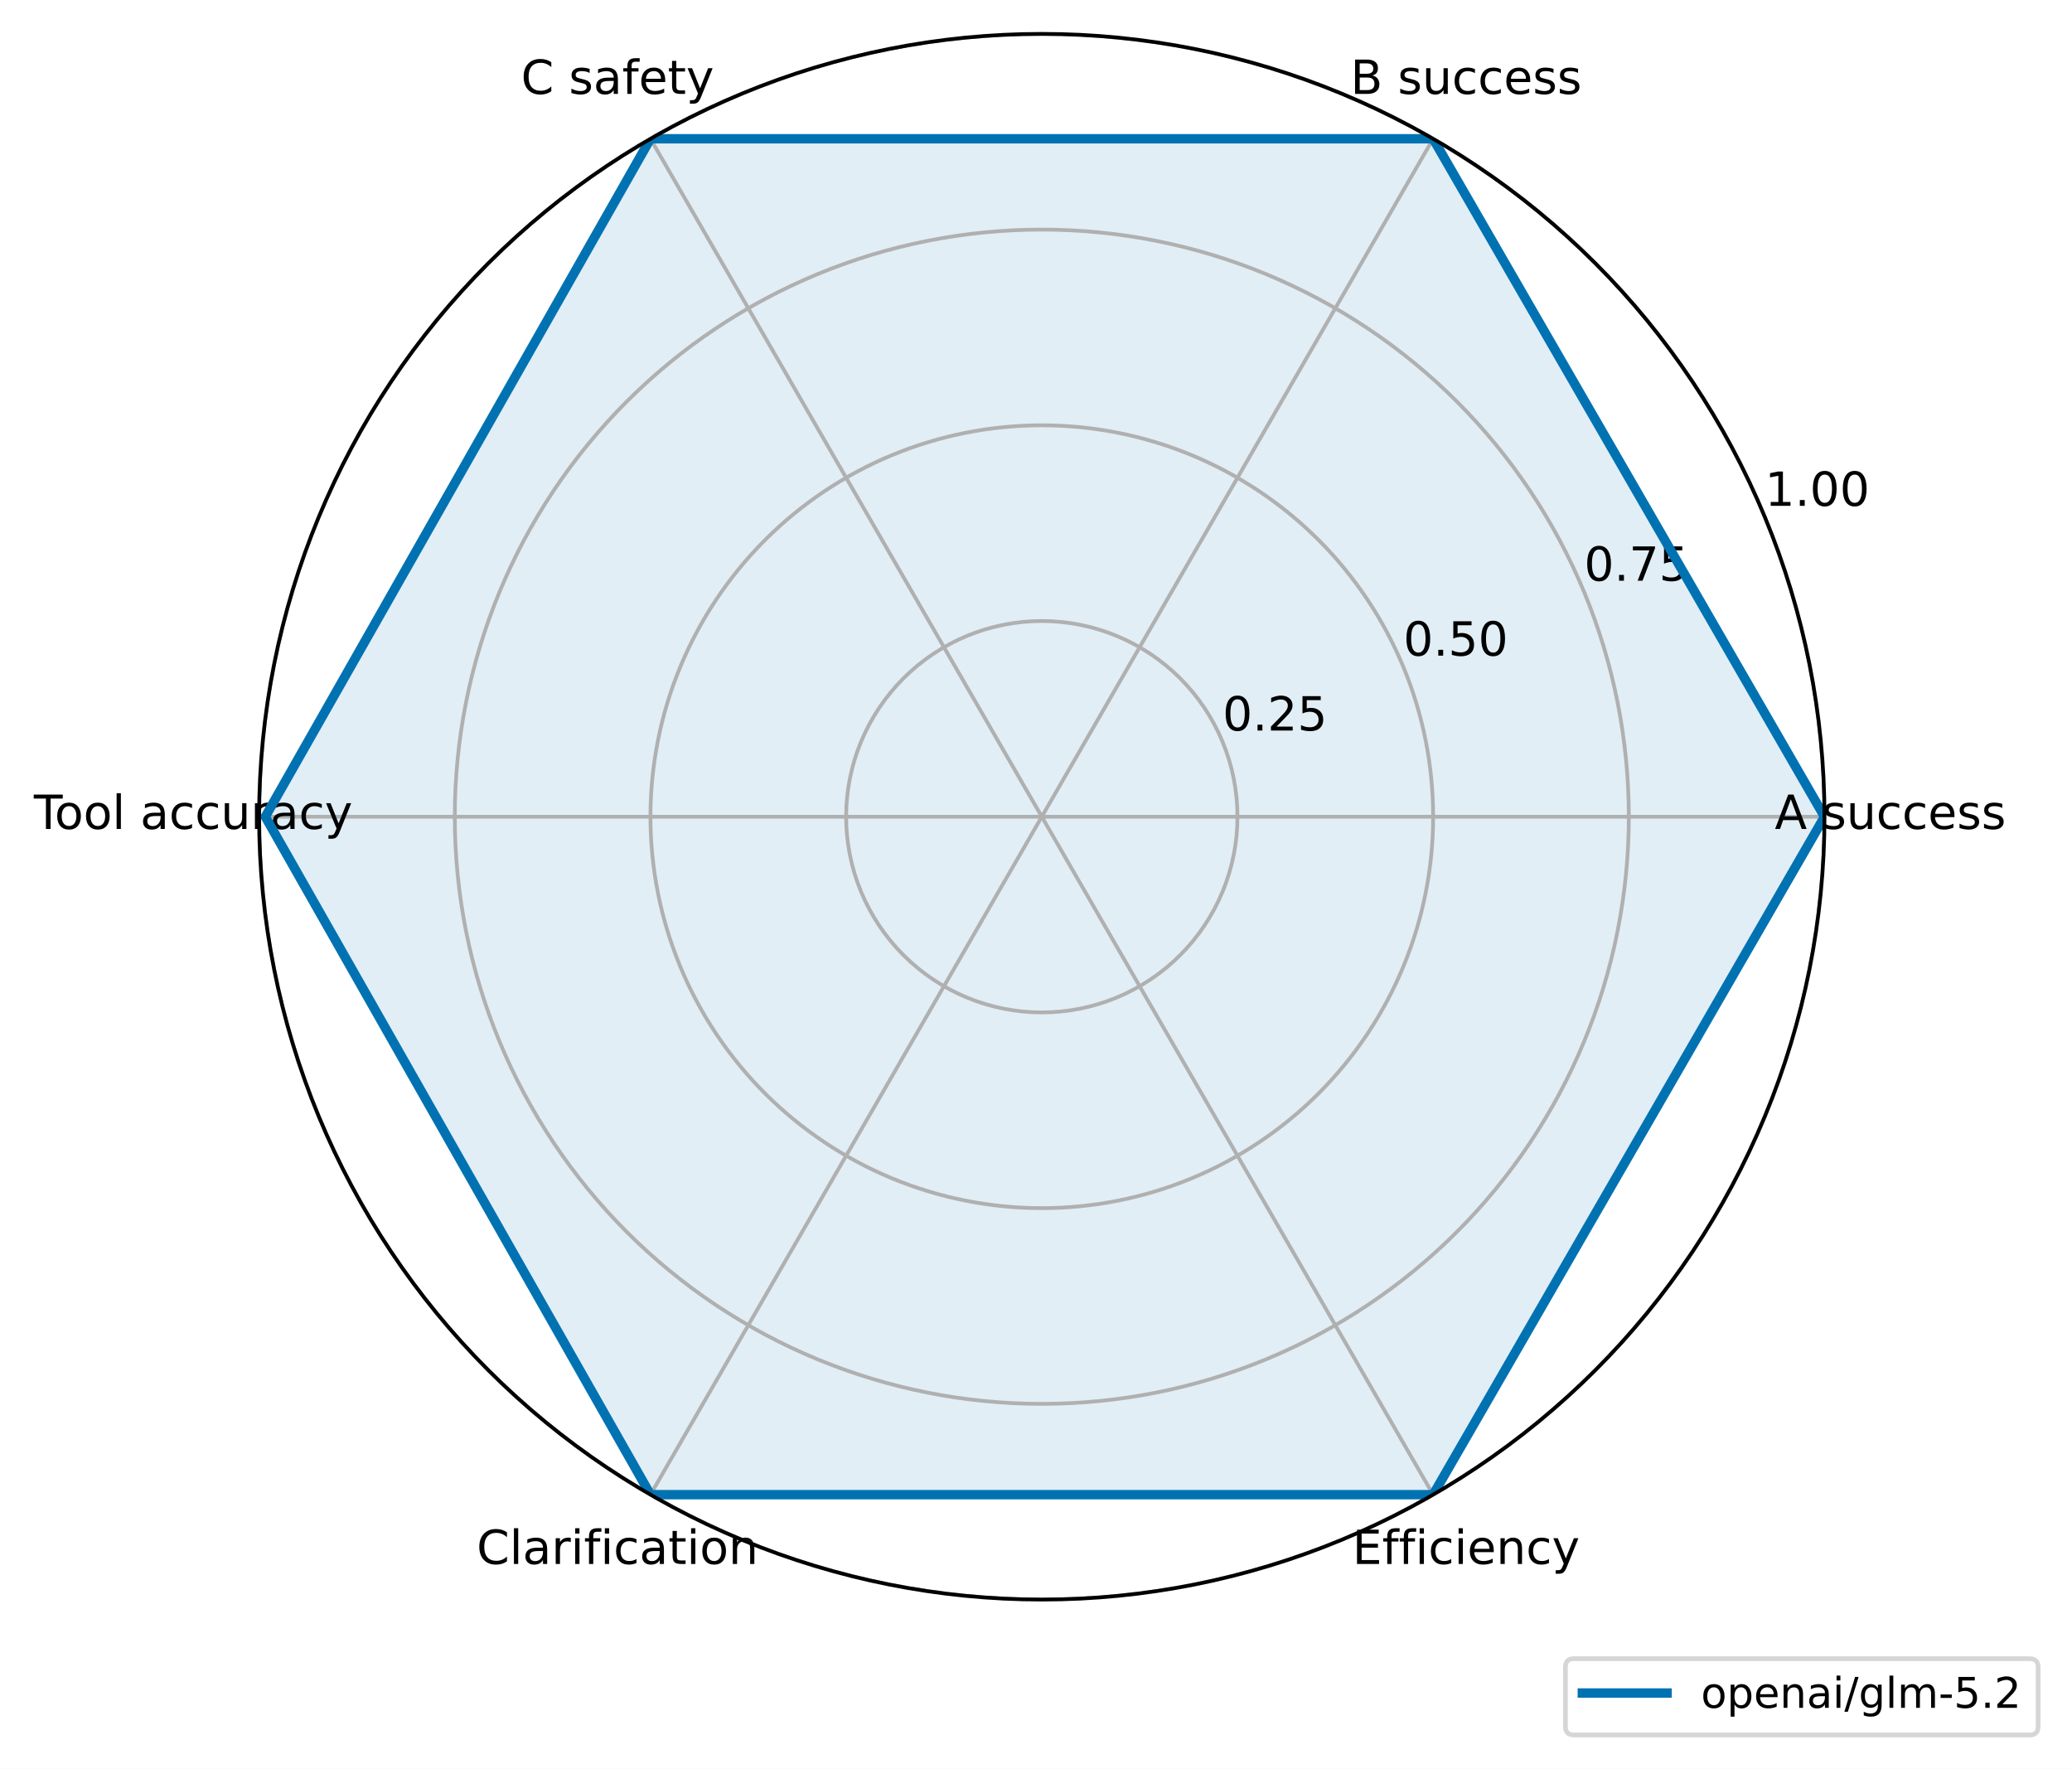
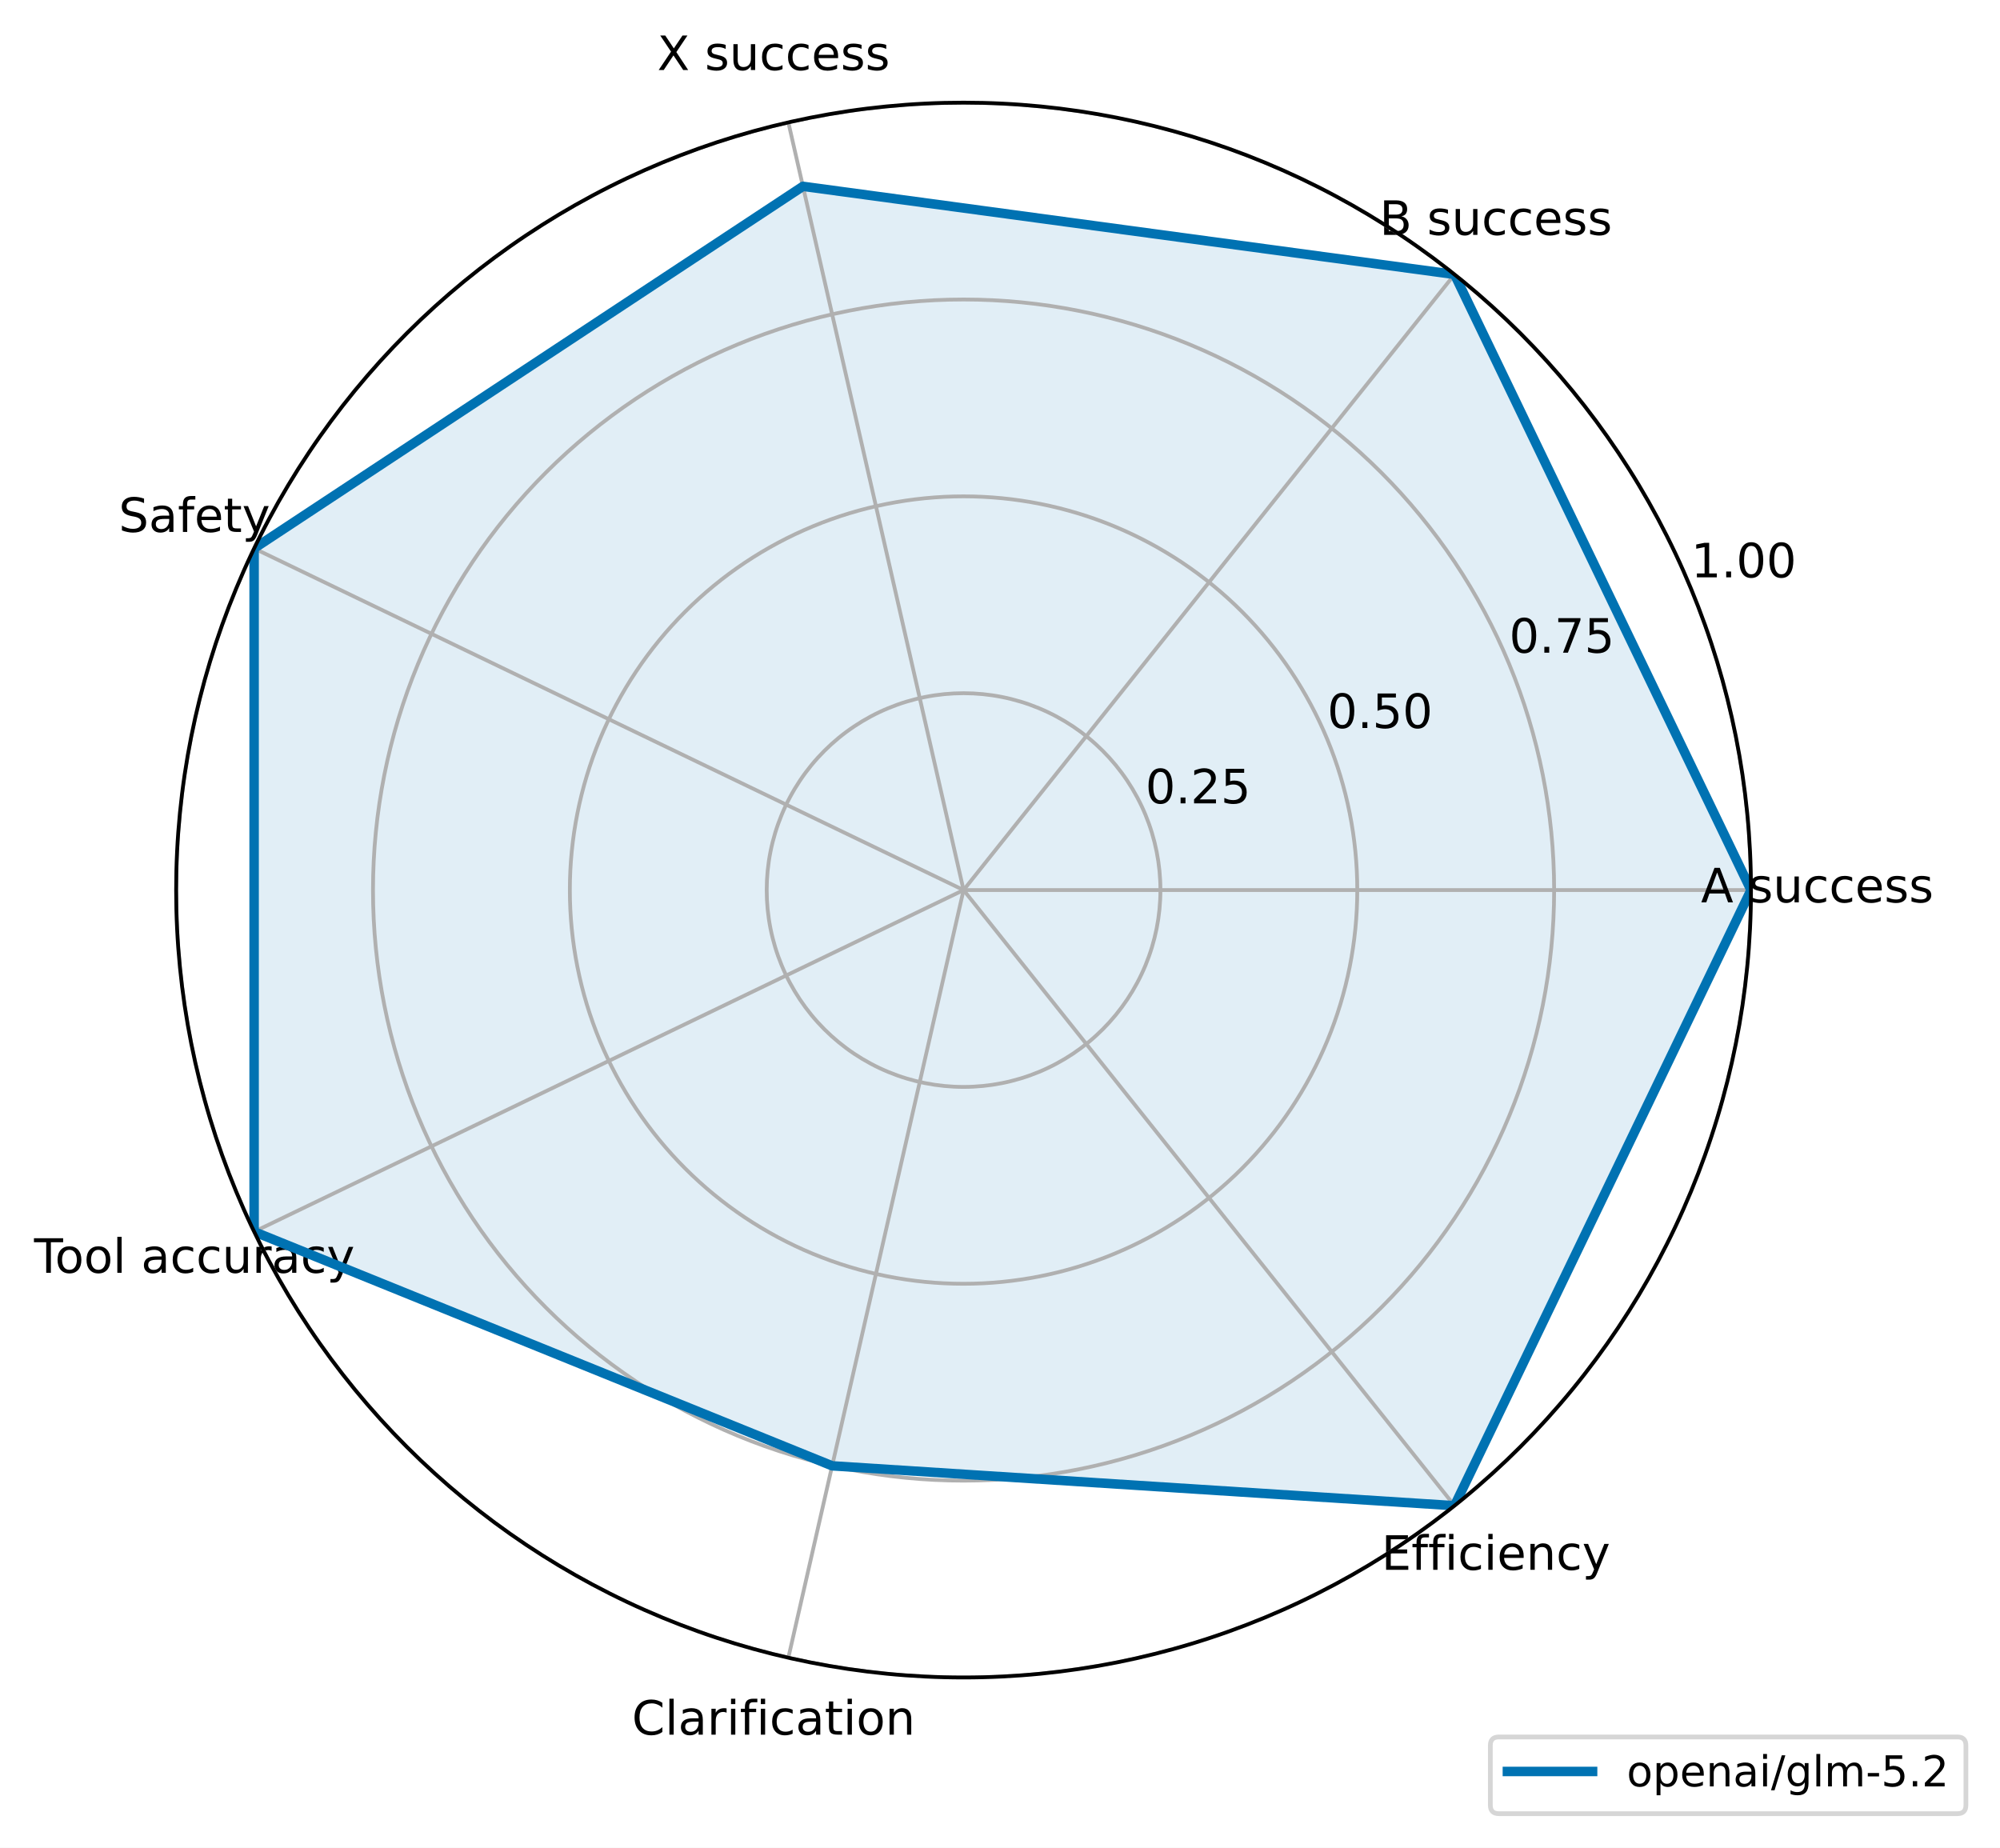
- <svg xmlns="http://www.w3.org/2000/svg" width="440.297pt" height="375.804pt" viewBox="0 0 440.297 375.804" version="1.1">
+ <svg xmlns="http://www.w3.org/2000/svg" width="422.44pt" height="390.283pt" viewBox="0 0 422.44 390.283" version="1.1">
  <defs>
    <style type="text/css">*{stroke-linejoin: round; stroke-linecap: butt}</style>
  </defs>
  <g id="figure_1">
    <g id="patch_1">
-       <path d="M 0 375.804  L 440.297 375.804  L 440.297 0  L 0 0  z " style="fill: #ffffff" />
+       <path d="M 0 390.283  L 422.44 390.283  L 422.44 0  L 0 0  z " style="fill: #ffffff" />
    </g>
    <g id="axes_1">
      <g id="patch_2">
-         <path d="M 387.701 173.52  C 387.701 151.679 383.399 130.05 375.041 109.872  C 366.682 89.694 354.431 71.358 338.987 55.914  C 323.543 40.47 305.207 28.219 285.029 19.86  C 264.85 11.502 243.222 7.2 221.381 7.2  C 199.54 7.2 177.911 11.502 157.733 19.86  C 137.555 28.219 119.219 40.47 103.775 55.914  C 88.331 71.358 76.079 89.694 67.721 109.872  C 59.363 130.05 55.061 151.679 55.061 173.52  C 55.061 195.361 59.363 216.99 67.721 237.168  C 76.079 257.346 88.331 275.682 103.775 291.126  C 119.219 306.57 137.555 318.821 157.733 327.18  C 177.911 335.538 199.54 339.84 221.381 339.84  C 243.222 339.84 264.85 335.538 285.029 327.18  C 305.207 318.821 323.543 306.57 338.987 291.126  C 354.431 275.682 366.682 257.346 375.041 237.168  C 383.399 216.99 387.701 195.361 387.701 173.52  M 221.381 173.52  C 221.381 173.52 221.381 173.52 221.381 173.52  C 221.381 173.52 221.381 173.52 221.381 173.52  C 221.381 173.52 221.381 173.52 221.381 173.52  C 221.381 173.52 221.381 173.52 221.381 173.52  C 221.381 173.52 221.381 173.52 221.381 173.52  C 221.381 173.52 221.381 173.52 221.381 173.52  C 221.381 173.52 221.381 173.52 221.381 173.52  C 221.381 173.52 221.381 173.52 221.381 173.52  C 221.381 173.52 221.381 173.52 221.381 173.52  C 221.381 173.52 221.381 173.52 221.381 173.52  C 221.381 173.52 221.381 173.52 221.381 173.52  C 221.381 173.52 221.381 173.52 221.381 173.52  C 221.381 173.52 221.381 173.52 221.381 173.52  C 221.381 173.52 221.381 173.52 221.381 173.52  C 221.381 173.52 221.381 173.52 221.381 173.52  C 221.381 173.52 221.381 173.52 221.381 173.52  z " style="fill: #ffffff" />
+         <path d="M 369.844 187.999  C 369.844 166.158 365.541 144.529 357.183 124.351  C 348.825 104.173 336.574 85.837 321.13 70.393  C 305.686 54.949 287.35 42.698 267.172 34.339  C 246.993 25.981 225.365 21.679 203.524 21.679  C 181.683 21.679 160.054 25.981 139.876 34.339  C 119.697 42.698 101.362 54.949 85.918 70.393  C 70.474 85.837 58.222 104.173 49.864 124.351  C 41.506 144.529 37.204 166.158 37.204 187.999  C 37.204 209.84 41.506 231.469 49.864 251.647  C 58.222 271.825 70.474 290.161 85.918 305.605  C 101.362 321.049 119.697 333.3 139.876 341.659  C 160.054 350.017 181.683 354.319 203.524 354.319  C 225.365 354.319 246.993 350.017 267.172 341.659  C 287.35 333.3 305.686 321.049 321.13 305.605  C 336.574 290.161 348.825 271.825 357.183 251.647  C 365.541 231.469 369.844 209.84 369.844 187.999  M 203.524 187.999  C 203.524 187.999 203.524 187.999 203.524 187.999  C 203.524 187.999 203.524 187.999 203.524 187.999  C 203.524 187.999 203.524 187.999 203.524 187.999  C 203.524 187.999 203.524 187.999 203.524 187.999  C 203.524 187.999 203.524 187.999 203.524 187.999  C 203.524 187.999 203.524 187.999 203.524 187.999  C 203.524 187.999 203.524 187.999 203.524 187.999  C 203.524 187.999 203.524 187.999 203.524 187.999  C 203.524 187.999 203.524 187.999 203.524 187.999  C 203.524 187.999 203.524 187.999 203.524 187.999  C 203.524 187.999 203.524 187.999 203.524 187.999  C 203.524 187.999 203.524 187.999 203.524 187.999  C 203.524 187.999 203.524 187.999 203.524 187.999  C 203.524 187.999 203.524 187.999 203.524 187.999  C 203.524 187.999 203.524 187.999 203.524 187.999  C 203.524 187.999 203.524 187.999 203.524 187.999  z " style="fill: #ffffff" />
      </g>
      <g id="patch_3">
-         <path d="M 387.701 173.52  L 304.541 29.483  L 138.221 29.483  L 56.375 173.52  L 138.221 317.557  L 304.541 317.557  z " clip-path="url(#p1b00bab82e)" style="fill: #0072b2; opacity: 0.12; stroke: #0072b2; stroke-linejoin: miter" />
+         <path d="M 369.844 187.999  L 307.222 57.965  L 169.597 39.356  L 53.675 115.835  L 53.675 260.163  L 175.766 309.612  L 307.222 318.033  z " clip-path="url(#pf317a92912)" style="fill: #0072b2; opacity: 0.12; stroke: #0072b2; stroke-linejoin: miter" />
      </g>
      <g id="matplotlib.axis_1">
        <g id="xtick_1">
          <g id="line2d_1">
-             <path d="M 221.381 173.52  L 387.701 173.52  " clip-path="url(#p1b00bab82e)" style="fill: none; stroke: #b0b0b0; stroke-width: 0.8; stroke-linecap: square" />
+             <path d="M 203.524 187.999  L 369.844 187.999  " clip-path="url(#pf317a92912)" style="fill: none; stroke: #b0b0b0; stroke-width: 0.8; stroke-linecap: square" />
          </g>
          <g id="text_1">
-             <text style="font-size: 10px; font-family: 'DejaVu Sans', 'Bitstream Vera Sans', 'Computer Modern Sans Serif', 'Lucida Grande', 'Verdana', 'Geneva', 'Lucid', 'Arial', 'Helvetica', 'Avant Garde', sans-serif; text-anchor: middle" x="401.701" y="176.118" transform="rotate(-0 401.7009 176.1177)">A success</text>
+             <text style="font-size: 10px; font-family: 'DejaVu Sans', 'Bitstream Vera Sans', 'Computer Modern Sans Serif', 'Lucida Grande', 'Verdana', 'Geneva', 'Lucid', 'Arial', 'Helvetica', 'Avant Garde', sans-serif; text-anchor: middle" x="383.844" y="190.597" transform="rotate(-0 383.8436 190.5967)">A success</text>
          </g>
        </g>
        <g id="xtick_2">
          <g id="line2d_2">
-             <path d="M 221.381 173.52  L 304.541 29.483  " clip-path="url(#p1b00bab82e)" style="fill: none; stroke: #b0b0b0; stroke-width: 0.8; stroke-linecap: square" />
+             <path d="M 203.524 187.999  L 307.222 57.965  " clip-path="url(#pf317a92912)" style="fill: none; stroke: #b0b0b0; stroke-width: 0.8; stroke-linecap: square" />
          </g>
          <g id="text_2">
-             <text style="font-size: 10px; font-family: 'DejaVu Sans', 'Bitstream Vera Sans', 'Computer Modern Sans Serif', 'Lucida Grande', 'Verdana', 'Geneva', 'Lucid', 'Arial', 'Helvetica', 'Avant Garde', sans-serif; text-anchor: middle" x="311.541" y="19.956" transform="rotate(-0 311.5409 19.95595)">B success</text>
+             <text style="font-size: 10px; font-family: 'DejaVu Sans', 'Bitstream Vera Sans', 'Computer Modern Sans Serif', 'Lucida Grande', 'Verdana', 'Geneva', 'Lucid', 'Arial', 'Helvetica', 'Avant Garde', sans-serif; text-anchor: middle" x="315.951" y="49.617" transform="rotate(-0 315.9513 49.6168)">B success</text>
          </g>
        </g>
        <g id="xtick_3">
          <g id="line2d_3">
-             <path d="M 221.381 173.52  L 138.221 29.483  " clip-path="url(#p1b00bab82e)" style="fill: none; stroke: #b0b0b0; stroke-width: 0.8; stroke-linecap: square" />
+             <path d="M 203.524 187.999  L 166.514 25.849  " clip-path="url(#pf317a92912)" style="fill: none; stroke: #b0b0b0; stroke-width: 0.8; stroke-linecap: square" />
          </g>
          <g id="text_3">
-             <text style="font-size: 10px; font-family: 'DejaVu Sans', 'Bitstream Vera Sans', 'Computer Modern Sans Serif', 'Lucida Grande', 'Verdana', 'Geneva', 'Lucid', 'Arial', 'Helvetica', 'Avant Garde', sans-serif; text-anchor: middle" x="131.221" y="19.956" transform="rotate(-0 131.2209 19.95635)">C safety</text>
+             <text style="font-size: 10px; font-family: 'DejaVu Sans', 'Bitstream Vera Sans', 'Computer Modern Sans Serif', 'Lucida Grande', 'Verdana', 'Geneva', 'Lucid', 'Arial', 'Helvetica', 'Avant Garde', sans-serif; text-anchor: middle" x="163.399" y="14.798" transform="rotate(-0 163.3987 14.79766)">X success</text>
          </g>
        </g>
        <g id="xtick_4">
          <g id="line2d_4">
-             <path d="M 221.381 173.52  L 55.061 173.52  " clip-path="url(#p1b00bab82e)" style="fill: none; stroke: #b0b0b0; stroke-width: 0.8; stroke-linecap: square" />
+             <path d="M 203.524 187.999  L 53.675 115.835  " clip-path="url(#pf317a92912)" style="fill: none; stroke: #b0b0b0; stroke-width: 0.8; stroke-linecap: square" />
          </g>
          <g id="text_4">
-             <text style="font-size: 10px; font-family: 'DejaVu Sans', 'Bitstream Vera Sans', 'Computer Modern Sans Serif', 'Lucida Grande', 'Verdana', 'Geneva', 'Lucid', 'Arial', 'Helvetica', 'Avant Garde', sans-serif; text-anchor: middle" x="41.061" y="176.118" transform="rotate(-0 41.06094 176.118)">Tool accuracy</text>
+             <text style="font-size: 10px; font-family: 'DejaVu Sans', 'Bitstream Vera Sans', 'Computer Modern Sans Serif', 'Lucida Grande', 'Verdana', 'Geneva', 'Lucid', 'Arial', 'Helvetica', 'Avant Garde', sans-serif; text-anchor: middle" x="41.061" y="112.359" transform="rotate(-0 41.06094 112.3591)">Safety</text>
          </g>
        </g>
        <g id="xtick_5">
          <g id="line2d_5">
-             <path d="M 221.381 173.52  L 138.221 317.557  " clip-path="url(#p1b00bab82e)" style="fill: none; stroke: #b0b0b0; stroke-width: 0.8; stroke-linecap: square" />
+             <path d="M 203.524 187.999  L 53.675 260.163  " clip-path="url(#pf317a92912)" style="fill: none; stroke: #b0b0b0; stroke-width: 0.8; stroke-linecap: square" />
          </g>
          <g id="text_5">
-             <text style="font-size: 10px; font-family: 'DejaVu Sans', 'Bitstream Vera Sans', 'Computer Modern Sans Serif', 'Lucida Grande', 'Verdana', 'Geneva', 'Lucid', 'Arial', 'Helvetica', 'Avant Garde', sans-serif; text-anchor: middle" x="131.221" y="332.28" transform="rotate(-0 131.2209 332.2797)">Clarification</text>
+             <text style="font-size: 10px; font-family: 'DejaVu Sans', 'Bitstream Vera Sans', 'Computer Modern Sans Serif', 'Lucida Grande', 'Verdana', 'Geneva', 'Lucid', 'Arial', 'Helvetica', 'Avant Garde', sans-serif; text-anchor: middle" x="41.061" y="268.835" transform="rotate(-0 41.06094 268.835)">Tool accuracy</text>
          </g>
        </g>
        <g id="xtick_6">
          <g id="line2d_6">
-             <path d="M 221.381 173.52  L 304.541 317.557  " clip-path="url(#p1b00bab82e)" style="fill: none; stroke: #b0b0b0; stroke-width: 0.8; stroke-linecap: square" />
+             <path d="M 203.524 187.999  L 166.514 350.149  " clip-path="url(#pf317a92912)" style="fill: none; stroke: #b0b0b0; stroke-width: 0.8; stroke-linecap: square" />
          </g>
          <g id="text_6">
-             <text style="font-size: 10px; font-family: 'DejaVu Sans', 'Bitstream Vera Sans', 'Computer Modern Sans Serif', 'Lucida Grande', 'Verdana', 'Geneva', 'Lucid', 'Arial', 'Helvetica', 'Avant Garde', sans-serif; text-anchor: middle" x="311.541" y="332.28" transform="rotate(-0 311.5409 332.2797)">Efficiency</text>
+             <text style="font-size: 10px; font-family: 'DejaVu Sans', 'Bitstream Vera Sans', 'Computer Modern Sans Serif', 'Lucida Grande', 'Verdana', 'Geneva', 'Lucid', 'Arial', 'Helvetica', 'Avant Garde', sans-serif; text-anchor: middle" x="163.399" y="366.396" transform="rotate(-0 163.3987 366.396)">Clarification</text>
+           </g>
+         </g>
+         <g id="xtick_7">
+           <g id="line2d_7">
+             <path d="M 203.524 187.999  L 307.222 318.033  " clip-path="url(#pf317a92912)" style="fill: none; stroke: #b0b0b0; stroke-width: 0.8; stroke-linecap: square" />
+           </g>
+           <g id="text_7">
+             <text style="font-size: 10px; font-family: 'DejaVu Sans', 'Bitstream Vera Sans', 'Computer Modern Sans Serif', 'Lucida Grande', 'Verdana', 'Geneva', 'Lucid', 'Arial', 'Helvetica', 'Avant Garde', sans-serif; text-anchor: middle" x="315.951" y="331.577" transform="rotate(-0 315.9513 331.5769)">Efficiency</text>
          </g>
        </g>
      </g>
      <g id="matplotlib.axis_2">
        <g id="ytick_1">
-           <g id="line2d_7">
-             <path d="M 262.961 173.52  C 262.961 168.06 261.885 162.653 259.796 157.608  C 257.706 152.563 254.643 147.979 250.782 144.119  C 246.921 140.258 242.338 137.195 237.293 135.105  C 232.248 133.016 226.841 131.94 221.381 131.94  C 215.921 131.94 210.514 133.016 205.469 135.105  C 200.424 137.195 195.84 140.258 191.979 144.119  C 188.118 147.979 185.056 152.563 182.966 157.608  C 180.876 162.653 179.801 168.06 179.801 173.52  C 179.801 178.98 180.876 184.387 182.966 189.432  C 185.056 194.477 188.118 199.061 191.979 202.922  C 195.84 206.782 200.424 209.845 205.469 211.935  C 210.514 214.024 215.921 215.1 221.381 215.1  C 226.841 215.1 232.248 214.024 237.293 211.935  C 242.338 209.845 246.921 206.782 250.782 202.922  C 254.643 199.061 257.706 194.477 259.796 189.432  C 261.885 184.387 262.961 178.98 262.961 173.52  " clip-path="url(#p1b00bab82e)" style="fill: none; stroke: #b0b0b0; stroke-width: 0.8; stroke-linecap: square" />
+           <g id="line2d_8">
+             <path d="M 245.104 187.999  C 245.104 182.539 244.028 177.132 241.939 172.087  C 239.849 167.042 236.786 162.458 232.925 158.598  C 229.064 154.737 224.48 151.674 219.436 149.584  C 214.391 147.495 208.984 146.419 203.524 146.419  C 198.063 146.419 192.656 147.495 187.612 149.584  C 182.567 151.674 177.983 154.737 174.122 158.598  C 170.261 162.458 167.198 167.042 165.109 172.087  C 163.019 177.132 161.944 182.539 161.944 187.999  C 161.944 193.459 163.019 198.866 165.109 203.911  C 167.198 208.956 170.261 213.54 174.122 217.401  C 177.983 221.261 182.567 224.324 187.612 226.414  C 192.656 228.503 198.063 229.579 203.524 229.579  C 208.984 229.579 214.391 228.503 219.436 226.414  C 224.48 224.324 229.064 221.261 232.925 217.401  C 236.786 213.54 239.849 208.956 241.939 203.911  C 244.028 198.866 245.104 193.459 245.104 187.999  " clip-path="url(#pf317a92912)" style="fill: none; stroke: #b0b0b0; stroke-width: 0.8; stroke-linecap: square" />
          </g>
-           <g id="text_7">
-             <text style="font-size: 10px; font-family: 'DejaVu Sans', 'Bitstream Vera Sans', 'Computer Modern Sans Serif', 'Lucida Grande', 'Verdana', 'Geneva', 'Lucid', 'Arial', 'Helvetica', 'Avant Garde', sans-serif; text-anchor: start" x="259.796" y="155.206" transform="rotate(-0 259.7958 155.2057)">0.25</text>
+           <g id="text_8">
+             <text style="font-size: 10px; font-family: 'DejaVu Sans', 'Bitstream Vera Sans', 'Computer Modern Sans Serif', 'Lucida Grande', 'Verdana', 'Geneva', 'Lucid', 'Arial', 'Helvetica', 'Avant Garde', sans-serif; text-anchor: start" x="241.939" y="169.685" transform="rotate(-0 241.9386 169.6847)">0.25</text>
          </g>
        </g>
        <g id="ytick_2">
-           <g id="line2d_8">
-             <path d="M 304.541 173.52  C 304.541 162.6 302.39 151.785 298.211 141.696  C 294.032 131.607 287.906 122.439 280.184 114.717  C 272.462 106.995 263.294 100.869 253.205 96.69  C 243.116 92.511 232.301 90.36 221.381 90.36  C 210.46 90.36 199.646 92.511 189.557 96.69  C 179.468 100.869 170.3 106.995 162.578 114.717  C 154.856 122.439 148.73 131.607 144.551 141.696  C 140.372 151.785 138.221 162.6 138.221 173.52  C 138.221 184.44 140.372 195.255 144.551 205.344  C 148.73 215.433 154.856 224.601 162.578 232.323  C 170.3 240.045 179.468 246.171 189.557 250.35  C 199.646 254.529 210.46 256.68 221.381 256.68  C 232.301 256.68 243.116 254.529 253.205 250.35  C 263.294 246.171 272.462 240.045 280.184 232.323  C 287.906 224.601 294.032 215.433 298.211 205.344  C 302.39 195.255 304.541 184.44 304.541 173.52  " clip-path="url(#p1b00bab82e)" style="fill: none; stroke: #b0b0b0; stroke-width: 0.8; stroke-linecap: square" />
+           <g id="line2d_9">
+             <path d="M 286.684 187.999  C 286.684 177.079 284.533 166.264 280.353 156.175  C 276.174 146.086 270.049 136.918 262.327 129.196  C 254.605 121.474 245.437 115.348 235.348 111.169  C 225.258 106.99 214.444 104.839 203.524 104.839  C 192.603 104.839 181.789 106.99 171.7 111.169  C 161.61 115.348 152.443 121.474 144.721 129.196  C 136.999 136.918 130.873 146.086 126.694 156.175  C 122.515 166.264 120.364 177.079 120.364 187.999  C 120.364 198.919 122.515 209.734 126.694 219.823  C 130.873 229.912 136.999 239.08 144.721 246.802  C 152.443 254.524 161.61 260.65 171.7 264.829  C 181.789 269.008 192.603 271.159 203.524 271.159  C 214.444 271.159 225.258 269.008 235.348 264.829  C 245.437 260.65 254.605 254.524 262.327 246.802  C 270.049 239.08 276.174 229.912 280.353 219.823  C 284.533 209.734 286.684 198.919 286.684 187.999  " clip-path="url(#pf317a92912)" style="fill: none; stroke: #b0b0b0; stroke-width: 0.8; stroke-linecap: square" />
          </g>
-           <g id="text_8">
-             <text style="font-size: 10px; font-family: 'DejaVu Sans', 'Bitstream Vera Sans', 'Computer Modern Sans Serif', 'Lucida Grande', 'Verdana', 'Geneva', 'Lucid', 'Arial', 'Helvetica', 'Avant Garde', sans-serif; text-anchor: start" x="298.211" y="139.294" transform="rotate(-0 298.2108 139.2937)">0.50</text>
+           <g id="text_9">
+             <text style="font-size: 10px; font-family: 'DejaVu Sans', 'Bitstream Vera Sans', 'Computer Modern Sans Serif', 'Lucida Grande', 'Verdana', 'Geneva', 'Lucid', 'Arial', 'Helvetica', 'Avant Garde', sans-serif; text-anchor: start" x="280.353" y="153.773" transform="rotate(-0 280.3535 153.7727)">0.50</text>
          </g>
        </g>
        <g id="ytick_3">
-           <g id="line2d_9">
-             <path d="M 346.121 173.52  C 346.121 157.139 342.894 140.918 336.626 125.784  C 330.357 110.65 321.168 96.898 309.585 85.316  C 298.003 73.733 284.251 64.544 269.117 58.275  C 253.983 52.007 237.762 48.78 221.381 48.78  C 205 48.78 188.779 52.007 173.645 58.275  C 158.511 64.544 144.759 73.733 133.176 85.316  C 121.594 96.898 112.405 110.65 106.136 125.784  C 99.868 140.918 96.641 157.139 96.641 173.52  C 96.641 189.901 99.868 206.122 106.136 221.256  C 112.405 236.39 121.594 250.142 133.176 261.724  C 144.759 273.307 158.511 282.496 173.645 288.765  C 188.779 295.033 205 298.26 221.381 298.26  C 237.762 298.26 253.983 295.033 269.117 288.765  C 284.251 282.496 298.003 273.307 309.585 261.724  C 321.168 250.142 330.357 236.39 336.626 221.256  C 342.894 206.122 346.121 189.901 346.121 173.52  " clip-path="url(#p1b00bab82e)" style="fill: none; stroke: #b0b0b0; stroke-width: 0.8; stroke-linecap: square" />
+           <g id="line2d_10">
+             <path d="M 328.264 187.999  C 328.264 171.618 325.037 155.397 318.768 140.263  C 312.5 125.129 303.311 111.377 291.728 99.795  C 280.145 88.212 266.393 79.023 251.26 72.754  C 236.126 66.486 219.904 63.259 203.524 63.259  C 187.143 63.259 170.922 66.486 155.788 72.754  C 140.654 79.023 126.902 88.212 115.319 99.795  C 103.736 111.377 94.548 125.129 88.279 140.263  C 82.01 155.397 78.784 171.618 78.784 187.999  C 78.784 204.38 82.01 220.601 88.279 235.735  C 94.548 250.869 103.736 264.621 115.319 276.204  C 126.902 287.786 140.654 296.975 155.788 303.244  C 170.922 309.512 187.143 312.739 203.524 312.739  C 219.904 312.739 236.126 309.512 251.26 303.244  C 266.393 296.975 280.145 287.786 291.728 276.204  C 303.311 264.621 312.5 250.869 318.768 235.735  C 325.037 220.601 328.264 204.38 328.264 187.999  " clip-path="url(#pf317a92912)" style="fill: none; stroke: #b0b0b0; stroke-width: 0.8; stroke-linecap: square" />
          </g>
-           <g id="text_9">
-             <text style="font-size: 10px; font-family: 'DejaVu Sans', 'Bitstream Vera Sans', 'Computer Modern Sans Serif', 'Lucida Grande', 'Verdana', 'Geneva', 'Lucid', 'Arial', 'Helvetica', 'Avant Garde', sans-serif; text-anchor: start" x="336.626" y="123.382" transform="rotate(-0 336.6257 123.3817)">0.75</text>
+           <g id="text_10">
+             <text style="font-size: 10px; font-family: 'DejaVu Sans', 'Bitstream Vera Sans', 'Computer Modern Sans Serif', 'Lucida Grande', 'Verdana', 'Geneva', 'Lucid', 'Arial', 'Helvetica', 'Avant Garde', sans-serif; text-anchor: start" x="318.768" y="137.861" transform="rotate(-0 318.7684 137.8607)">0.75</text>
          </g>
        </g>
        <g id="ytick_4">
-           <g id="line2d_10">
-             <path d="M 387.701 173.52  C 387.701 151.679 383.399 130.05 375.041 109.872  C 366.682 89.694 354.431 71.358 338.987 55.914  C 323.543 40.47 305.207 28.219 285.029 19.86  C 264.85 11.502 243.222 7.2 221.381 7.2  C 199.54 7.2 177.911 11.502 157.733 19.86  C 137.555 28.219 119.219 40.47 103.775 55.914  C 88.331 71.358 76.079 89.694 67.721 109.872  C 59.363 130.05 55.061 151.679 55.061 173.52  C 55.061 195.361 59.363 216.99 67.721 237.168  C 76.079 257.346 88.331 275.682 103.775 291.126  C 119.219 306.57 137.555 318.821 157.733 327.18  C 177.911 335.538 199.54 339.84 221.381 339.84  C 243.222 339.84 264.85 335.538 285.029 327.18  C 305.207 318.821 323.543 306.57 338.987 291.126  C 354.431 275.682 366.682 257.346 375.041 237.168  C 383.399 216.99 387.701 195.361 387.701 173.52  " clip-path="url(#p1b00bab82e)" style="fill: none; stroke: #b0b0b0; stroke-width: 0.8; stroke-linecap: square" />
+           <g id="line2d_11">
+             <path d="M 369.844 187.999  C 369.844 166.158 365.541 144.529 357.183 124.351  C 348.825 104.173 336.574 85.837 321.13 70.393  C 305.686 54.949 287.35 42.698 267.172 34.339  C 246.993 25.981 225.365 21.679 203.524 21.679  C 181.683 21.679 160.054 25.981 139.876 34.339  C 119.697 42.698 101.362 54.949 85.918 70.393  C 70.474 85.837 58.222 104.173 49.864 124.351  C 41.506 144.529 37.204 166.158 37.204 187.999  C 37.204 209.84 41.506 231.469 49.864 251.647  C 58.222 271.825 70.474 290.161 85.918 305.605  C 101.362 321.049 119.697 333.3 139.876 341.659  C 160.054 350.017 181.683 354.319 203.524 354.319  C 225.365 354.319 246.993 350.017 267.172 341.659  C 287.35 333.3 305.686 321.049 321.13 305.605  C 336.574 290.161 348.825 271.825 357.183 251.647  C 365.541 231.469 369.844 209.84 369.844 187.999  " clip-path="url(#pf317a92912)" style="fill: none; stroke: #b0b0b0; stroke-width: 0.8; stroke-linecap: square" />
          </g>
-           <g id="text_10">
-             <text style="font-size: 10px; font-family: 'DejaVu Sans', 'Bitstream Vera Sans', 'Computer Modern Sans Serif', 'Lucida Grande', 'Verdana', 'Geneva', 'Lucid', 'Arial', 'Helvetica', 'Avant Garde', sans-serif; text-anchor: start" x="375.041" y="107.47" transform="rotate(-0 375.0406 107.4697)">1.00</text>
+           <g id="text_11">
+             <text style="font-size: 10px; font-family: 'DejaVu Sans', 'Bitstream Vera Sans', 'Computer Modern Sans Serif', 'Lucida Grande', 'Verdana', 'Geneva', 'Lucid', 'Arial', 'Helvetica', 'Avant Garde', sans-serif; text-anchor: start" x="357.183" y="121.949" transform="rotate(-0 357.1833 121.9487)">1.00</text>
          </g>
        </g>
      </g>
-       <g id="line2d_11">
-         <path d="M 387.701 173.52  L 304.541 29.483  L 138.221 29.483  L 56.375 173.52  L 138.221 317.557  L 304.541 317.557  L 387.701 173.52  " clip-path="url(#p1b00bab82e)" style="fill: none; stroke: #0072b2; stroke-width: 2; stroke-linecap: square" />
+       <g id="line2d_12">
+         <path d="M 369.844 187.999  L 307.222 57.965  L 169.597 39.356  L 53.675 115.835  L 53.675 260.163  L 175.766 309.612  L 307.222 318.033  L 369.844 187.999  " clip-path="url(#pf317a92912)" style="fill: none; stroke: #0072b2; stroke-width: 2; stroke-linecap: square" />
      </g>
      <g id="patch_4">
-         <path d="M 387.701 173.52  C 387.701 151.679 383.399 130.05 375.041 109.872  C 366.682 89.694 354.431 71.358 338.987 55.914  C 323.543 40.47 305.207 28.219 285.029 19.86  C 264.85 11.502 243.222 7.2 221.381 7.2  C 199.54 7.2 177.911 11.502 157.733 19.86  C 137.555 28.219 119.219 40.47 103.775 55.914  C 88.331 71.358 76.079 89.694 67.721 109.872  C 59.363 130.05 55.061 151.679 55.061 173.52  C 55.061 195.361 59.363 216.99 67.721 237.168  C 76.079 257.346 88.331 275.682 103.775 291.126  C 119.219 306.57 137.555 318.821 157.733 327.18  C 177.911 335.538 199.54 339.84 221.381 339.84  C 243.222 339.84 264.85 335.538 285.029 327.18  C 305.207 318.821 323.543 306.57 338.987 291.126  C 354.431 275.682 366.682 257.346 375.041 237.168  C 383.399 216.99 387.701 195.361 387.701 173.52  " style="fill: none; stroke: #000000; stroke-width: 0.8; stroke-linejoin: miter; stroke-linecap: square" />
+         <path d="M 369.844 187.999  C 369.844 166.158 365.541 144.529 357.183 124.351  C 348.825 104.173 336.574 85.837 321.13 70.393  C 305.686 54.949 287.35 42.698 267.172 34.339  C 246.993 25.981 225.365 21.679 203.524 21.679  C 181.683 21.679 160.054 25.981 139.876 34.339  C 119.697 42.698 101.362 54.949 85.918 70.393  C 70.474 85.837 58.222 104.173 49.864 124.351  C 41.506 144.529 37.204 166.158 37.204 187.999  C 37.204 209.84 41.506 231.469 49.864 251.647  C 58.222 271.825 70.474 290.161 85.918 305.605  C 101.362 321.049 119.697 333.3 139.876 341.659  C 160.054 350.017 181.683 354.319 203.524 354.319  C 225.365 354.319 246.993 350.017 267.172 341.659  C 287.35 333.3 305.686 321.049 321.13 305.605  C 336.574 290.161 348.825 271.825 357.183 251.647  C 365.541 231.469 369.844 209.84 369.844 187.999  " style="fill: none; stroke: #000000; stroke-width: 0.8; stroke-linejoin: miter; stroke-linecap: square" />
      </g>
      <g id="legend_1">
        <g id="patch_5">
-           <path d="M 334.447 368.604  L 431.297 368.604  Q 433.097 368.604 433.097 366.804  L 433.097 354.203  Q 433.097 352.403 431.297 352.403  L 334.447 352.403  Q 332.647 352.403 332.647 354.203  L 332.647 366.804  Q 332.647 368.604 334.447 368.604  z " style="fill: #ffffff; opacity: 0.8; stroke: #cccccc; stroke-linejoin: miter" />
+           <path d="M 316.59 383.083  L 413.44 383.083  Q 415.24 383.083 415.24 381.283  L 415.24 368.682  Q 415.24 366.882 413.44 366.882  L 316.59 366.882  Q 314.79 366.882 314.79 368.682  L 314.79 381.283  Q 314.79 383.083 316.59 383.083  z " style="fill: #ffffff; opacity: 0.8; stroke: #cccccc; stroke-linejoin: miter" />
        </g>
-         <g id="line2d_12">
-           <path d="M 336.247 359.692  L 345.247 359.692  L 354.247 359.692  " style="fill: none; stroke: #0072b2; stroke-width: 2; stroke-linecap: square" />
+         <g id="line2d_13">
+           <path d="M 318.39 374.171  L 327.39 374.171  L 336.39 374.171  " style="fill: none; stroke: #0072b2; stroke-width: 2; stroke-linecap: square" />
        </g>
-         <g id="text_11">
-           <text style="font-size: 9px; font-family: 'DejaVu Sans', 'Bitstream Vera Sans', 'Computer Modern Sans Serif', 'Lucida Grande', 'Verdana', 'Geneva', 'Lucid', 'Arial', 'Helvetica', 'Avant Garde', sans-serif; text-anchor: start" x="361.447" y="362.842" transform="rotate(-0 361.4471 362.8419)">openai/glm-5.2</text>
+         <g id="text_12">
+           <text style="font-size: 9px; font-family: 'DejaVu Sans', 'Bitstream Vera Sans', 'Computer Modern Sans Serif', 'Lucida Grande', 'Verdana', 'Geneva', 'Lucid', 'Arial', 'Helvetica', 'Avant Garde', sans-serif; text-anchor: start" x="343.59" y="377.321" transform="rotate(-0 343.5898 377.3209)">openai/glm-5.2</text>
        </g>
      </g>
    </g>
  </g>
  <defs>
-     <clipPath id="p1b00bab82e">
-       <path d="M 387.701 173.52  C 387.701 151.679 383.399 130.05 375.041 109.872  C 366.682 89.694 354.431 71.358 338.987 55.914  C 323.543 40.47 305.207 28.219 285.029 19.86  C 264.85 11.502 243.222 7.2 221.381 7.2  C 199.54 7.2 177.911 11.502 157.733 19.86  C 137.555 28.219 119.219 40.47 103.775 55.914  C 88.331 71.358 76.079 89.694 67.721 109.872  C 59.363 130.05 55.061 151.679 55.061 173.52  C 55.061 195.361 59.363 216.99 67.721 237.168  C 76.079 257.346 88.331 275.682 103.775 291.126  C 119.219 306.57 137.555 318.821 157.733 327.18  C 177.911 335.538 199.54 339.84 221.381 339.84  C 243.222 339.84 264.85 335.538 285.029 327.18  C 305.207 318.821 323.543 306.57 338.987 291.126  C 354.431 275.682 366.682 257.346 375.041 237.168  C 383.399 216.99 387.701 195.361 387.701 173.52  M 221.381 173.52  C 221.381 173.52 221.381 173.52 221.381 173.52  C 221.381 173.52 221.381 173.52 221.381 173.52  C 221.381 173.52 221.381 173.52 221.381 173.52  C 221.381 173.52 221.381 173.52 221.381 173.52  C 221.381 173.52 221.381 173.52 221.381 173.52  C 221.381 173.52 221.381 173.52 221.381 173.52  C 221.381 173.52 221.381 173.52 221.381 173.52  C 221.381 173.52 221.381 173.52 221.381 173.52  C 221.381 173.52 221.381 173.52 221.381 173.52  C 221.381 173.52 221.381 173.52 221.381 173.52  C 221.381 173.52 221.381 173.52 221.381 173.52  C 221.381 173.52 221.381 173.52 221.381 173.52  C 221.381 173.52 221.381 173.52 221.381 173.52  C 221.381 173.52 221.381 173.52 221.381 173.52  C 221.381 173.52 221.381 173.52 221.381 173.52  C 221.381 173.52 221.381 173.52 221.381 173.52  z " />
+     <clipPath id="pf317a92912">
+       <path d="M 369.844 187.999  C 369.844 166.158 365.541 144.529 357.183 124.351  C 348.825 104.173 336.574 85.837 321.13 70.393  C 305.686 54.949 287.35 42.698 267.172 34.339  C 246.993 25.981 225.365 21.679 203.524 21.679  C 181.683 21.679 160.054 25.981 139.876 34.339  C 119.697 42.698 101.362 54.949 85.918 70.393  C 70.474 85.837 58.222 104.173 49.864 124.351  C 41.506 144.529 37.204 166.158 37.204 187.999  C 37.204 209.84 41.506 231.469 49.864 251.647  C 58.222 271.825 70.474 290.161 85.918 305.605  C 101.362 321.049 119.697 333.3 139.876 341.659  C 160.054 350.017 181.683 354.319 203.524 354.319  C 225.365 354.319 246.993 350.017 267.172 341.659  C 287.35 333.3 305.686 321.049 321.13 305.605  C 336.574 290.161 348.825 271.825 357.183 251.647  C 365.541 231.469 369.844 209.84 369.844 187.999  M 203.524 187.999  C 203.524 187.999 203.524 187.999 203.524 187.999  C 203.524 187.999 203.524 187.999 203.524 187.999  C 203.524 187.999 203.524 187.999 203.524 187.999  C 203.524 187.999 203.524 187.999 203.524 187.999  C 203.524 187.999 203.524 187.999 203.524 187.999  C 203.524 187.999 203.524 187.999 203.524 187.999  C 203.524 187.999 203.524 187.999 203.524 187.999  C 203.524 187.999 203.524 187.999 203.524 187.999  C 203.524 187.999 203.524 187.999 203.524 187.999  C 203.524 187.999 203.524 187.999 203.524 187.999  C 203.524 187.999 203.524 187.999 203.524 187.999  C 203.524 187.999 203.524 187.999 203.524 187.999  C 203.524 187.999 203.524 187.999 203.524 187.999  C 203.524 187.999 203.524 187.999 203.524 187.999  C 203.524 187.999 203.524 187.999 203.524 187.999  C 203.524 187.999 203.524 187.999 203.524 187.999  z " />
    </clipPath>
  </defs>
</svg>
